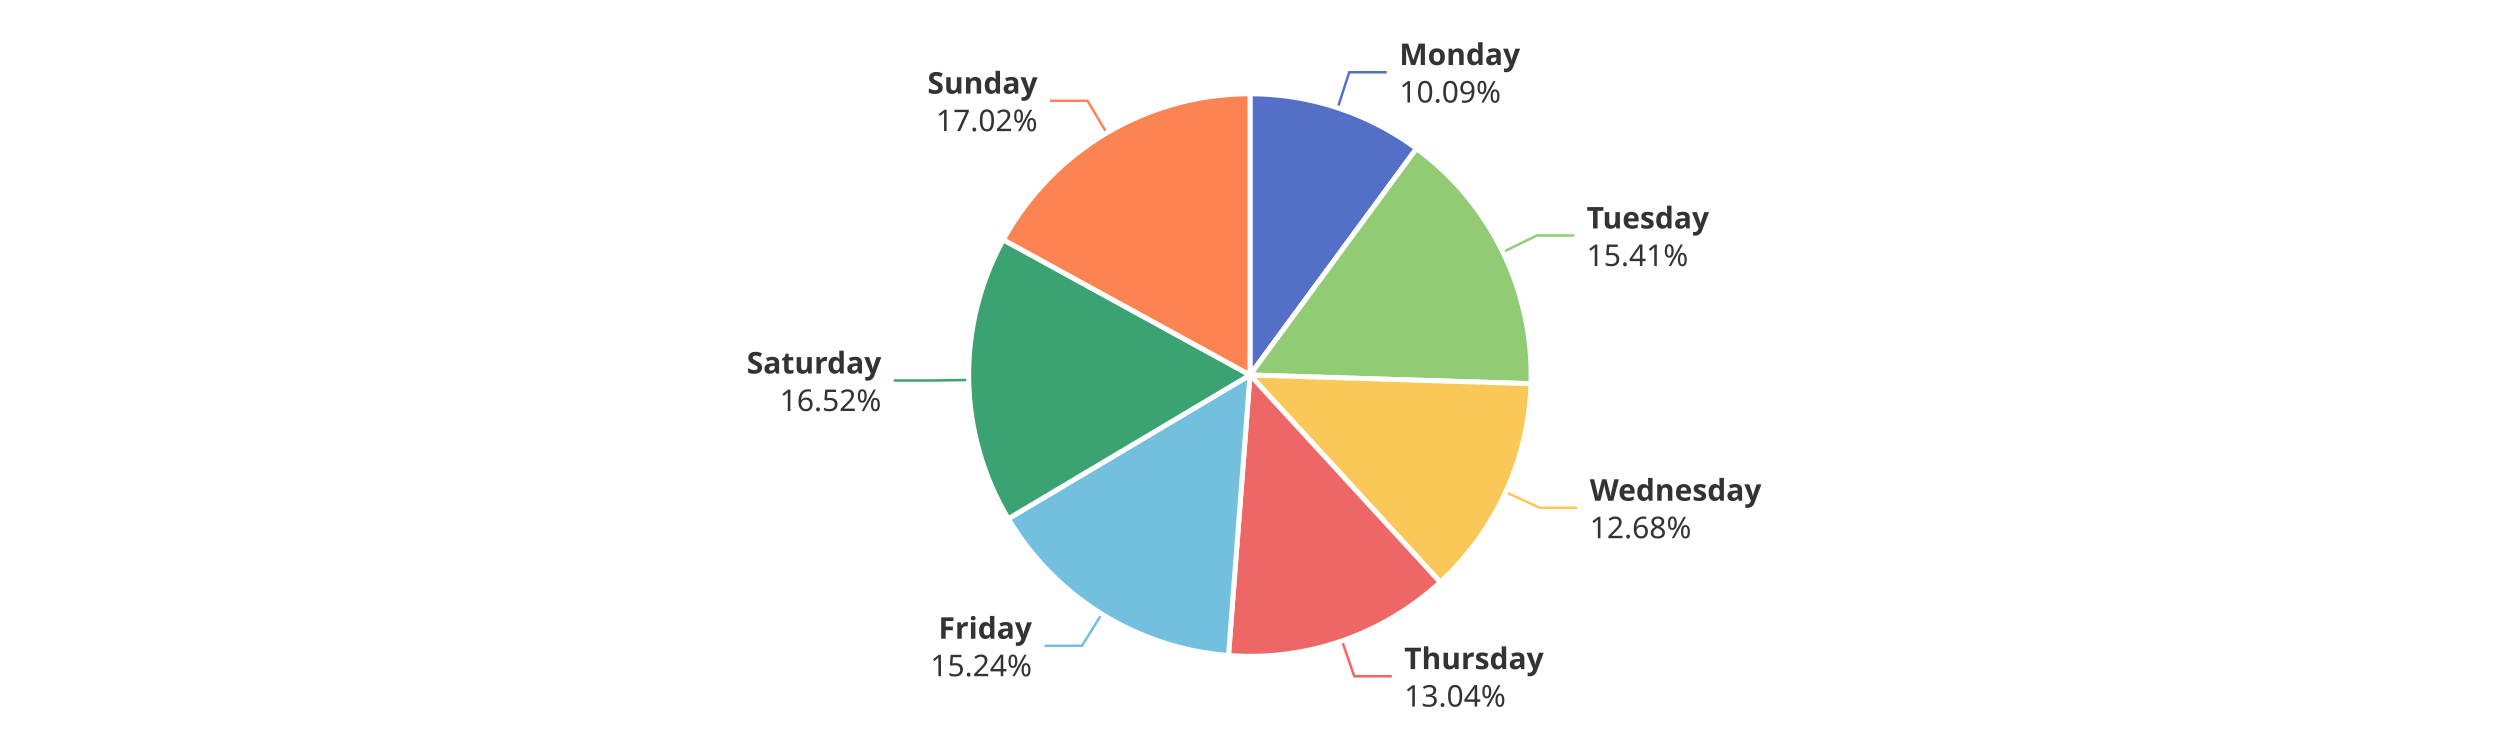
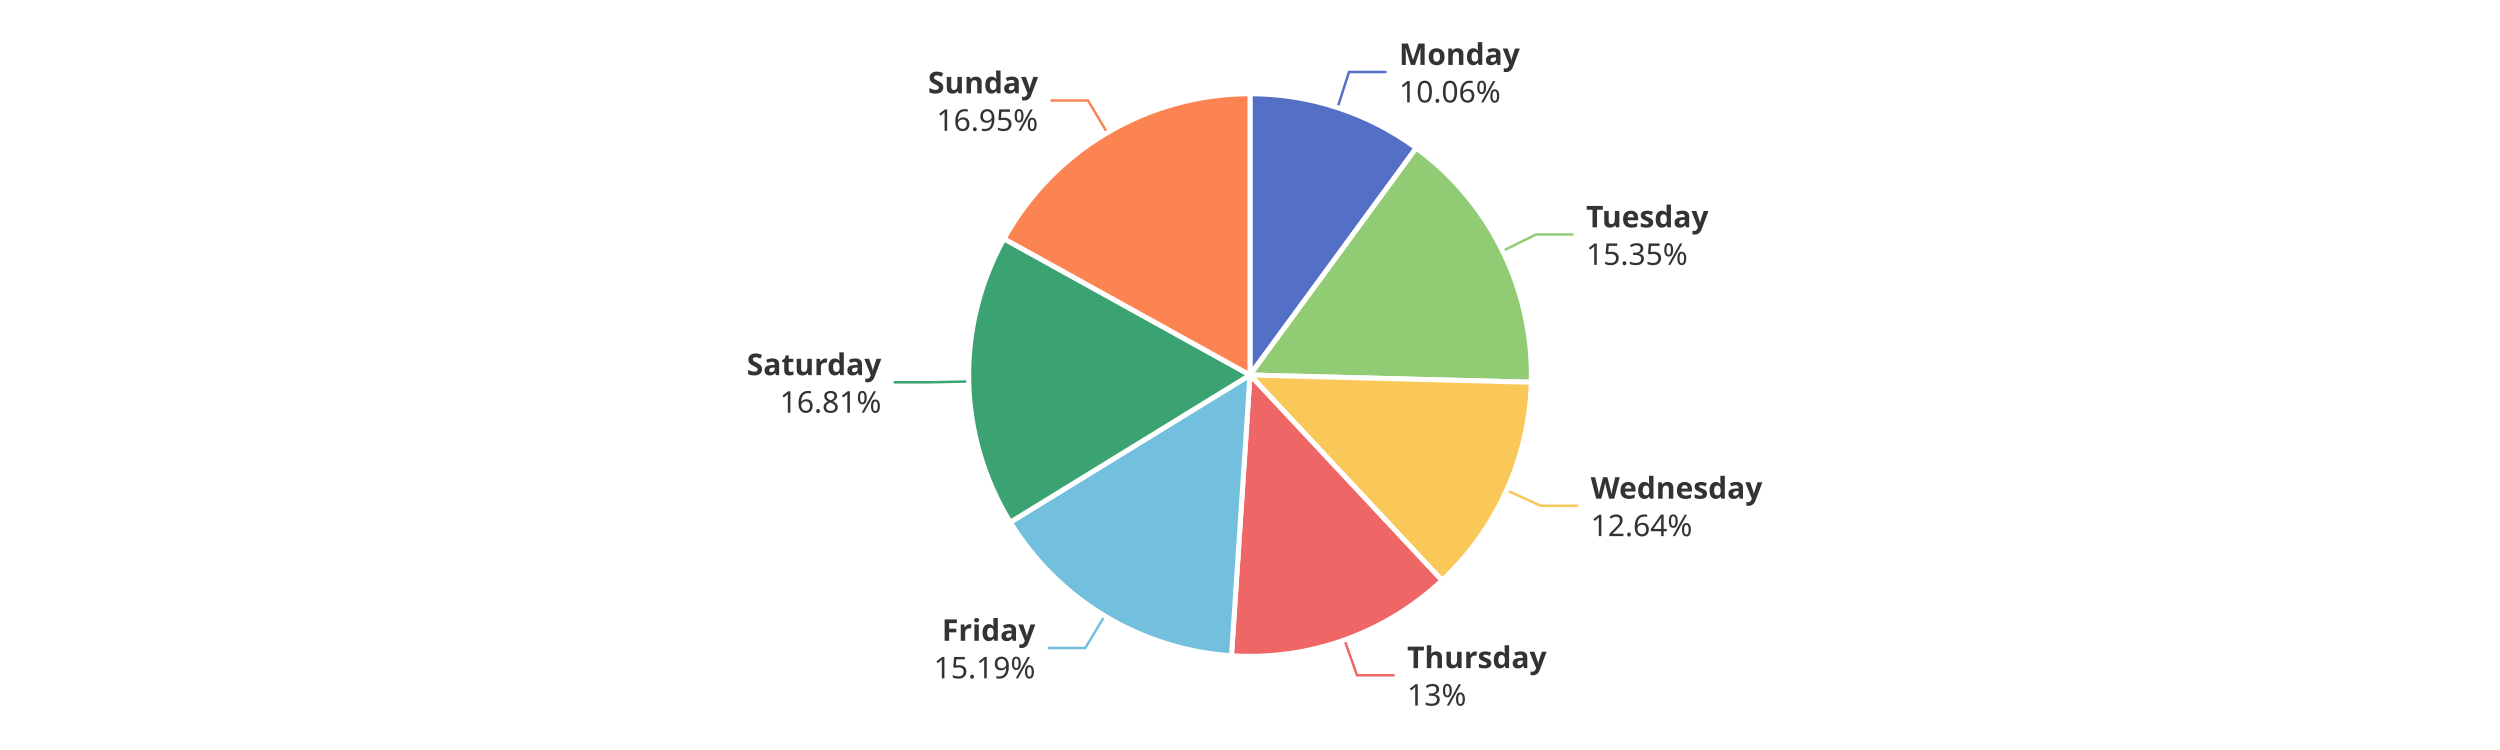
<svg xmlns="http://www.w3.org/2000/svg" width="1000" height="300" version="1.1" baseProfile="full" viewBox="0 0 1000 300">
  <rect width="1000" height="300" x="0" y="0" id="0" fill="#ffffff" />
-   <polyline points="535.1 43.1 539.7 28.9 554.7 28.9" fill="none" stroke="#5470c6" />
-   <polyline points="601.2 100.8 614.7 94.2 629.7 94.2" fill="none" stroke="#91cc75" />
-   <polyline points="602.3 196.9 615.9 203.1 630.9 203.1" fill="none" stroke="#fac858" />
-   <polyline points="536.8 256.3 541.7 270.5 556.7 270.5" fill="none" stroke="#ee6666" />
-   <polyline points="440.7 245.6 432.8 258.3 417.8 258.3" fill="none" stroke="#73c0de" />
-   <polyline points="387.5 152 372.5 152.2 357.5 152.2" fill="none" stroke="#3ba272" />
-   <polyline points="442.7 53.2 435 40.3 420 40.3" fill="none" stroke="#fc8452" />
-   <path d="M500 37.5A112.5 112.5 0 0 1 566.6 59.4L500 150Z" fill="#5470c6" stroke="#fff" stroke-width="2" stroke-linejoin="round" />
-   <path d="M566.6 59.4A112.5 112.5 0 0 1 612.4 153.5L500 150Z" fill="#91cc75" stroke="#fff" stroke-width="2" stroke-linejoin="round" />
-   <path d="M612.4 153.5A112.5 112.5 0 0 1 576.1 232.9L500 150Z" fill="#fac858" stroke="#fff" stroke-width="2" stroke-linejoin="round" />
-   <path d="M576.1 232.9A112.5 112.5 0 0 1 491.4 262.2L500 150Z" fill="#ee6666" stroke="#fff" stroke-width="2" stroke-linejoin="round" />
-   <path d="M491.4 262.2A112.5 112.5 0 0 1 403.3 207.5L500 150Z" fill="#73c0de" stroke="#fff" stroke-width="2" stroke-linejoin="round" />
-   <path d="M403.3 207.5A112.5 112.5 0 0 1 401.3 95.9L500 150Z" fill="#3ba272" stroke="#fff" stroke-width="2" stroke-linejoin="round" />
-   <path d="M401.3 95.9A112.5 112.5 0 0 1 500 37.5L500 150Z" fill="#fc8452" stroke="#fff" stroke-width="2" stroke-linejoin="round" />
-   <path d="M0 -15l42.8 0l0 30l-42.8 0Z" transform="translate(559.7424 28.8522)" fill="none" />
-   <text dominant-baseline="central" text-anchor="start" style="font-size:12px;font-family:sans-serif;font-weight:bold;" y="-7.5" transform="translate(559.7424 28.8522)" fill="#333" stroke="rgb(255,255,255)" stroke-width="2" paint-order="stroke" stroke-miterlimit="2">Monday</text>
-   <text dominant-baseline="central" text-anchor="start" style="font-size:12px;font-family:sans-serif;" y="7.5" transform="translate(559.7424 28.8522)" fill="#333" stroke="rgb(255,255,255)" stroke-width="2" paint-order="stroke" stroke-miterlimit="2">10.09%</text>
-   <path d="M0 -15l46.2 0l0 30l-46.2 0Z" transform="translate(634.6567 94.2317)" fill="none" />
-   <text dominant-baseline="central" text-anchor="start" style="font-size:12px;font-family:sans-serif;font-weight:bold;" y="-7.5" transform="translate(634.6567 94.2317)" fill="#333" stroke="rgb(255,255,255)" stroke-width="2" paint-order="stroke" stroke-miterlimit="2">Tuesday</text>
-   <text dominant-baseline="central" text-anchor="start" style="font-size:12px;font-family:sans-serif;" y="7.5" transform="translate(634.6567 94.2317)" fill="#333" stroke="rgb(255,255,255)" stroke-width="2" paint-order="stroke" stroke-miterlimit="2">15.41%</text>
-   <path d="M0 -15l63.6 0l0 30l-63.6 0Z" transform="translate(635.9054 203.1244)" fill="none" />
-   <text dominant-baseline="central" text-anchor="start" style="font-size:12px;font-family:sans-serif;font-weight:bold;" y="-7.5" transform="translate(635.9054 203.1244)" fill="#333" stroke="rgb(255,255,255)" stroke-width="2" paint-order="stroke" stroke-miterlimit="2">Wednesday</text>
-   <text dominant-baseline="central" text-anchor="start" style="font-size:12px;font-family:sans-serif;" y="7.5" transform="translate(635.9054 203.1244)" fill="#333" stroke="rgb(255,255,255)" stroke-width="2" paint-order="stroke" stroke-miterlimit="2">12.68%</text>
-   <path d="M0 -15l50.2 0l0 30l-50.2 0Z" transform="translate(561.6782 270.4955)" fill="none" />
-   <text dominant-baseline="central" text-anchor="start" style="font-size:12px;font-family:sans-serif;font-weight:bold;" y="-7.5" transform="translate(561.6782 270.4955)" fill="#333" stroke="rgb(255,255,255)" stroke-width="2" paint-order="stroke" stroke-miterlimit="2">Thursday</text>
-   <text dominant-baseline="central" text-anchor="start" style="font-size:12px;font-family:sans-serif;" y="7.5" transform="translate(561.6782 270.4955)" fill="#333" stroke="rgb(255,255,255)" stroke-width="2" paint-order="stroke" stroke-miterlimit="2">13.04%</text>
-   <path d="M-40.9 -15l40.9 0l0 30l-40.9 0Z" transform="translate(412.7678 258.3332)" fill="none" />
-   <text dominant-baseline="central" text-anchor="end" style="font-size:12px;font-family:sans-serif;font-weight:bold;" y="-7.5" transform="translate(412.7678 258.3332)" fill="#333" stroke="rgb(255,255,255)" stroke-width="2" paint-order="stroke" stroke-miterlimit="2">Friday</text>
-   <text dominant-baseline="central" text-anchor="end" style="font-size:12px;font-family:sans-serif;" y="7.5" transform="translate(412.7678 258.3332)" fill="#333" stroke="rgb(255,255,255)" stroke-width="2" paint-order="stroke" stroke-miterlimit="2">15.24%</text>
-   <path d="M-48.2 -15l48.2 0l0 30l-48.2 0Z" transform="translate(352.5197 152.243)" fill="none" />
-   <text dominant-baseline="central" text-anchor="end" style="font-size:12px;font-family:sans-serif;font-weight:bold;" y="-7.5" transform="translate(352.5197 152.243)" fill="#333" stroke="rgb(255,255,255)" stroke-width="2" paint-order="stroke" stroke-miterlimit="2">Saturday</text>
-   <text dominant-baseline="central" text-anchor="end" style="font-size:12px;font-family:sans-serif;" y="7.5" transform="translate(352.5197 152.243)" fill="#333" stroke="rgb(255,255,255)" stroke-width="2" paint-order="stroke" stroke-miterlimit="2">16.52%</text>
-   <path d="M-40.9 -15l40.9 0l0 30l-40.9 0Z" transform="translate(415.0283 40.2962)" fill="none" />
-   <text dominant-baseline="central" text-anchor="end" style="font-size:12px;font-family:sans-serif;font-weight:bold;" y="-7.5" transform="translate(415.0283 40.2962)" fill="#333" stroke="rgb(255,255,255)" stroke-width="2" paint-order="stroke" stroke-miterlimit="2">Sunday</text>
-   <text dominant-baseline="central" text-anchor="end" style="font-size:12px;font-family:sans-serif;" y="7.5" transform="translate(415.0283 40.2962)" fill="#333" stroke="rgb(255,255,255)" stroke-width="2" paint-order="stroke" stroke-miterlimit="2">17.02%</text>
+   <polyline points="535 43.1 539.6 28.8 554.6 28.8" fill="none" stroke="#5470c6" />
+   <polyline points="601 100.4 614.4 93.8 629.4 93.8" fill="none" stroke="#91cc75" />
+   <polyline points="602.6 196.1 616.3 202.3 631.3 202.3" fill="none" stroke="#fac858" />
+   <polyline points="537.8 256 542.8 270.1 557.8 270.1" fill="none" stroke="#ee6666" />
+   <polyline points="441.9 246.3 434.1 259.2 419.1 259.2" fill="none" stroke="#73c0de" />
+   <polyline points="387.5 152.6 372.5 152.9 357.5 152.9" fill="none" stroke="#3ba272" />
+   <polyline points="442.9 53.1 435.2 40.2 420.2 40.2" fill="none" stroke="#fc8452" />
+   <path d="M500 37.5A112.5 112.5 0 0 1 566.5 59.2L500 150Z" fill="#5470c6" stroke="#fff" stroke-width="2" stroke-linejoin="round" />
+   <path d="M566.5 59.2A112.5 112.5 0 0 1 612.5 152.9L500 150Z" fill="#91cc75" stroke="#fff" stroke-width="2" stroke-linejoin="round" />
+   <path d="M612.5 152.9A112.5 112.5 0 0 1 576.8 232.2L500 150Z" fill="#fac858" stroke="#fff" stroke-width="2" stroke-linejoin="round" />
+   <path d="M576.8 232.2A112.5 112.5 0 0 1 492.6 262.3L500 150Z" fill="#ee6666" stroke="#fff" stroke-width="2" stroke-linejoin="round" />
+   <path d="M492.6 262.3A112.5 112.5 0 0 1 404.1 208.9L500 150Z" fill="#73c0de" stroke="#fff" stroke-width="2" stroke-linejoin="round" />
+   <path d="M404.1 208.9A112.5 112.5 0 0 1 401.6 95.5L500 150Z" fill="#3ba272" stroke="#fff" stroke-width="2" stroke-linejoin="round" />
+   <path d="M401.6 95.5A112.5 112.5 0 0 1 500 37.5L500 150Z" fill="#fc8452" stroke="#fff" stroke-width="2" stroke-linejoin="round" />
+   <path d="M0 -15l42.8 0l0 30l-42.8 0Z" transform="translate(559.6243 28.8135)" fill="none" />
+   <text dominant-baseline="central" text-anchor="start" style="font-size:12px;font-family:sans-serif;font-weight:bold;" y="-7.5" transform="translate(559.6243 28.8135)" fill="#333" stroke="rgb(255,255,255)" stroke-width="2" paint-order="stroke" stroke-miterlimit="2">Monday</text>
+   <text dominant-baseline="central" text-anchor="start" style="font-size:12px;font-family:sans-serif;" y="7.5" transform="translate(559.6243 28.8135)" fill="#333" stroke="rgb(255,255,255)" stroke-width="2" paint-order="stroke" stroke-miterlimit="2">10.06%</text>
+   <path d="M0 -15l46.2 0l0 30l-46.2 0Z" transform="translate(634.4393 93.7871)" fill="none" />
+   <text dominant-baseline="central" text-anchor="start" style="font-size:12px;font-family:sans-serif;font-weight:bold;" y="-7.5" transform="translate(634.4393 93.7871)" fill="#333" stroke="rgb(255,255,255)" stroke-width="2" paint-order="stroke" stroke-miterlimit="2">Tuesday</text>
+   <text dominant-baseline="central" text-anchor="start" style="font-size:12px;font-family:sans-serif;" y="7.5" transform="translate(634.4393 93.7871)" fill="#333" stroke="rgb(255,255,255)" stroke-width="2" paint-order="stroke" stroke-miterlimit="2">15.35%</text>
+   <path d="M0 -15l63.6 0l0 30l-63.6 0Z" transform="translate(636.2802 202.2988)" fill="none" />
+   <text dominant-baseline="central" text-anchor="start" style="font-size:12px;font-family:sans-serif;font-weight:bold;" y="-7.5" transform="translate(636.2802 202.2988)" fill="#333" stroke="rgb(255,255,255)" stroke-width="2" paint-order="stroke" stroke-miterlimit="2">Wednesday</text>
+   <text dominant-baseline="central" text-anchor="start" style="font-size:12px;font-family:sans-serif;" y="7.5" transform="translate(636.2802 202.2988)" fill="#333" stroke="rgb(255,255,255)" stroke-width="2" paint-order="stroke" stroke-miterlimit="2">12.64%</text>
+   <path d="M0 -15l50.2 0l0 30l-50.2 0Z" transform="translate(562.8456 270.0854)" fill="none" />
+   <text dominant-baseline="central" text-anchor="start" style="font-size:12px;font-family:sans-serif;font-weight:bold;" y="-7.5" transform="translate(562.8456 270.0854)" fill="#333" stroke="rgb(255,255,255)" stroke-width="2" paint-order="stroke" stroke-miterlimit="2">Thursday</text>
+   <text dominant-baseline="central" text-anchor="start" style="font-size:12px;font-family:sans-serif;" y="7.5" transform="translate(562.8456 270.0854)" fill="#333" stroke="rgb(255,255,255)" stroke-width="2" paint-order="stroke" stroke-miterlimit="2">13%</text>
+   <path d="M-40.9 -15l40.9 0l0 30l-40.9 0Z" transform="translate(414.1403 259.173)" fill="none" />
+   <text dominant-baseline="central" text-anchor="end" style="font-size:12px;font-family:sans-serif;font-weight:bold;" y="-7.5" transform="translate(414.1403 259.173)" fill="#333" stroke="rgb(255,255,255)" stroke-width="2" paint-order="stroke" stroke-miterlimit="2">Friday</text>
+   <text dominant-baseline="central" text-anchor="end" style="font-size:12px;font-family:sans-serif;" y="7.5" transform="translate(414.1403 259.173)" fill="#333" stroke="rgb(255,255,255)" stroke-width="2" paint-order="stroke" stroke-miterlimit="2">15.19%</text>
+   <path d="M-48.2 -15l48.2 0l0 30l-48.2 0Z" transform="translate(352.5331 152.9035)" fill="none" />
+   <text dominant-baseline="central" text-anchor="end" style="font-size:12px;font-family:sans-serif;font-weight:bold;" y="-7.5" transform="translate(352.5331 152.9035)" fill="#333" stroke="rgb(255,255,255)" stroke-width="2" paint-order="stroke" stroke-miterlimit="2">Saturday</text>
+   <text dominant-baseline="central" text-anchor="end" style="font-size:12px;font-family:sans-serif;" y="7.5" transform="translate(352.5331 152.9035)" fill="#333" stroke="rgb(255,255,255)" stroke-width="2" paint-order="stroke" stroke-miterlimit="2">16.81%</text>
+   <path d="M-40.9 -15l40.9 0l0 30l-40.9 0Z" transform="translate(415.241 40.1705)" fill="none" />
+   <text dominant-baseline="central" text-anchor="end" style="font-size:12px;font-family:sans-serif;font-weight:bold;" y="-7.5" transform="translate(415.241 40.1705)" fill="#333" stroke="rgb(255,255,255)" stroke-width="2" paint-order="stroke" stroke-miterlimit="2">Sunday</text>
+   <text dominant-baseline="central" text-anchor="end" style="font-size:12px;font-family:sans-serif;" y="7.5" transform="translate(415.241 40.1705)" fill="#333" stroke="rgb(255,255,255)" stroke-width="2" paint-order="stroke" stroke-miterlimit="2">16.95%</text>
</svg>
